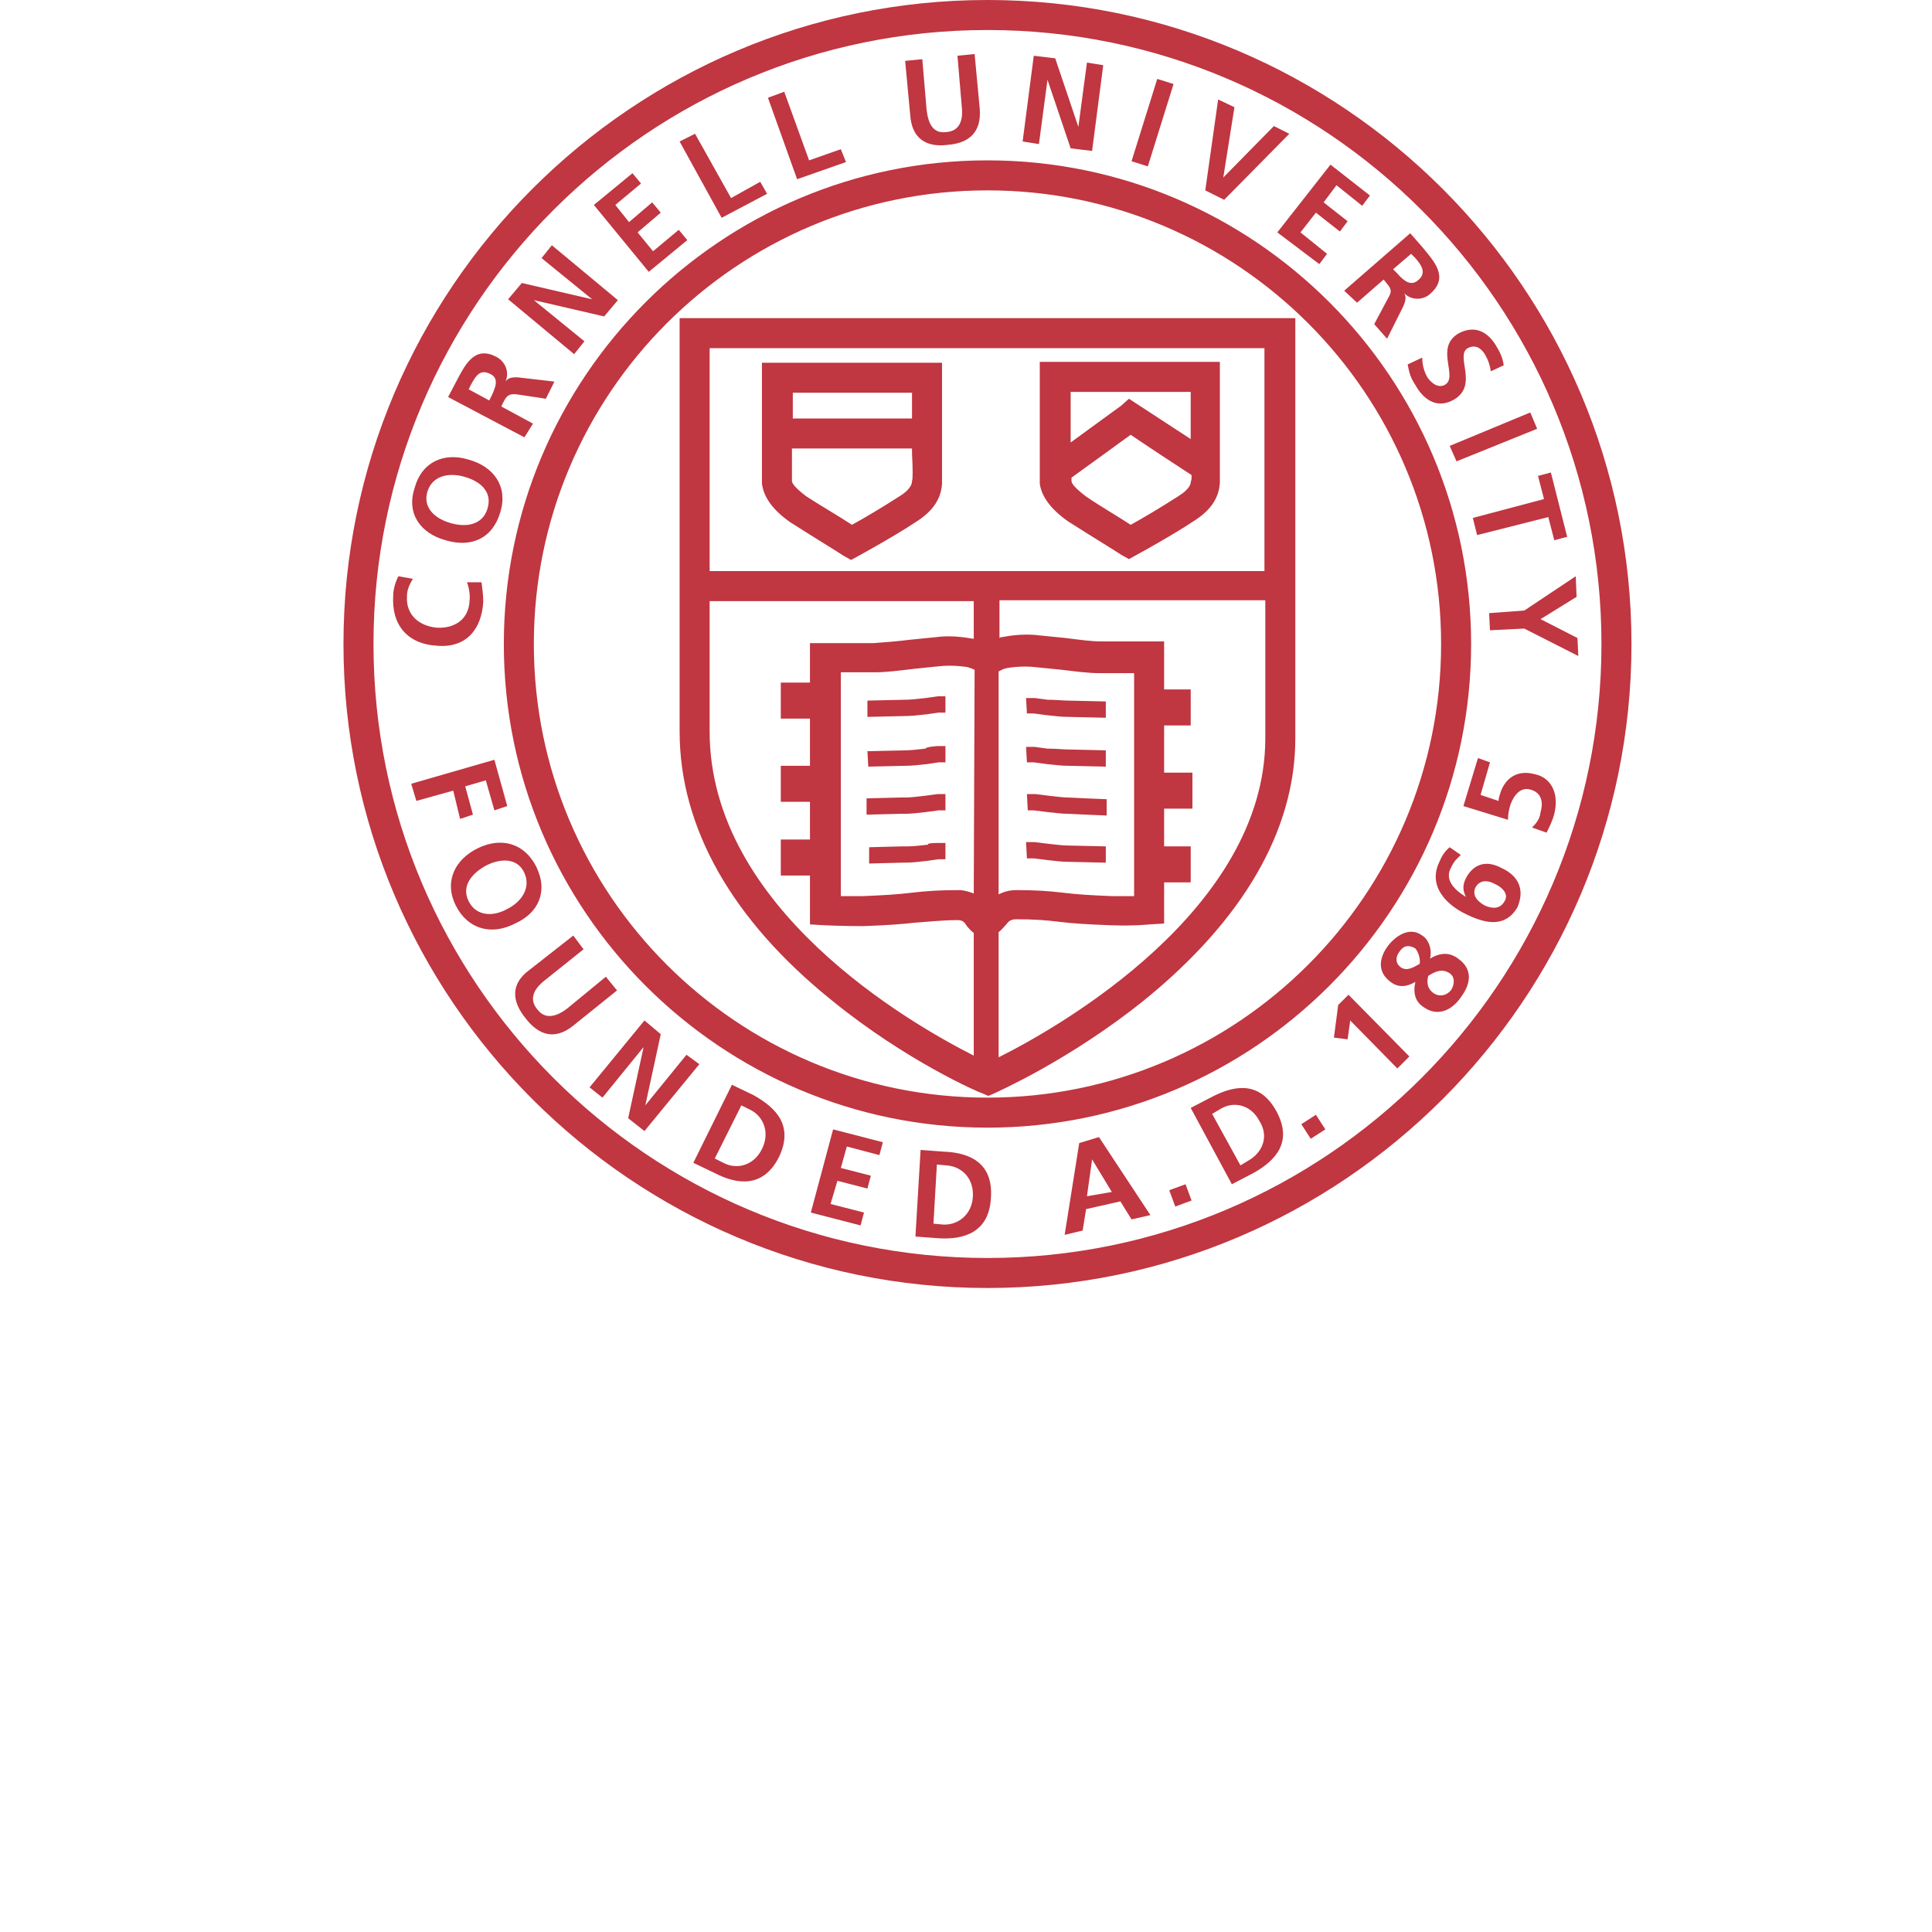
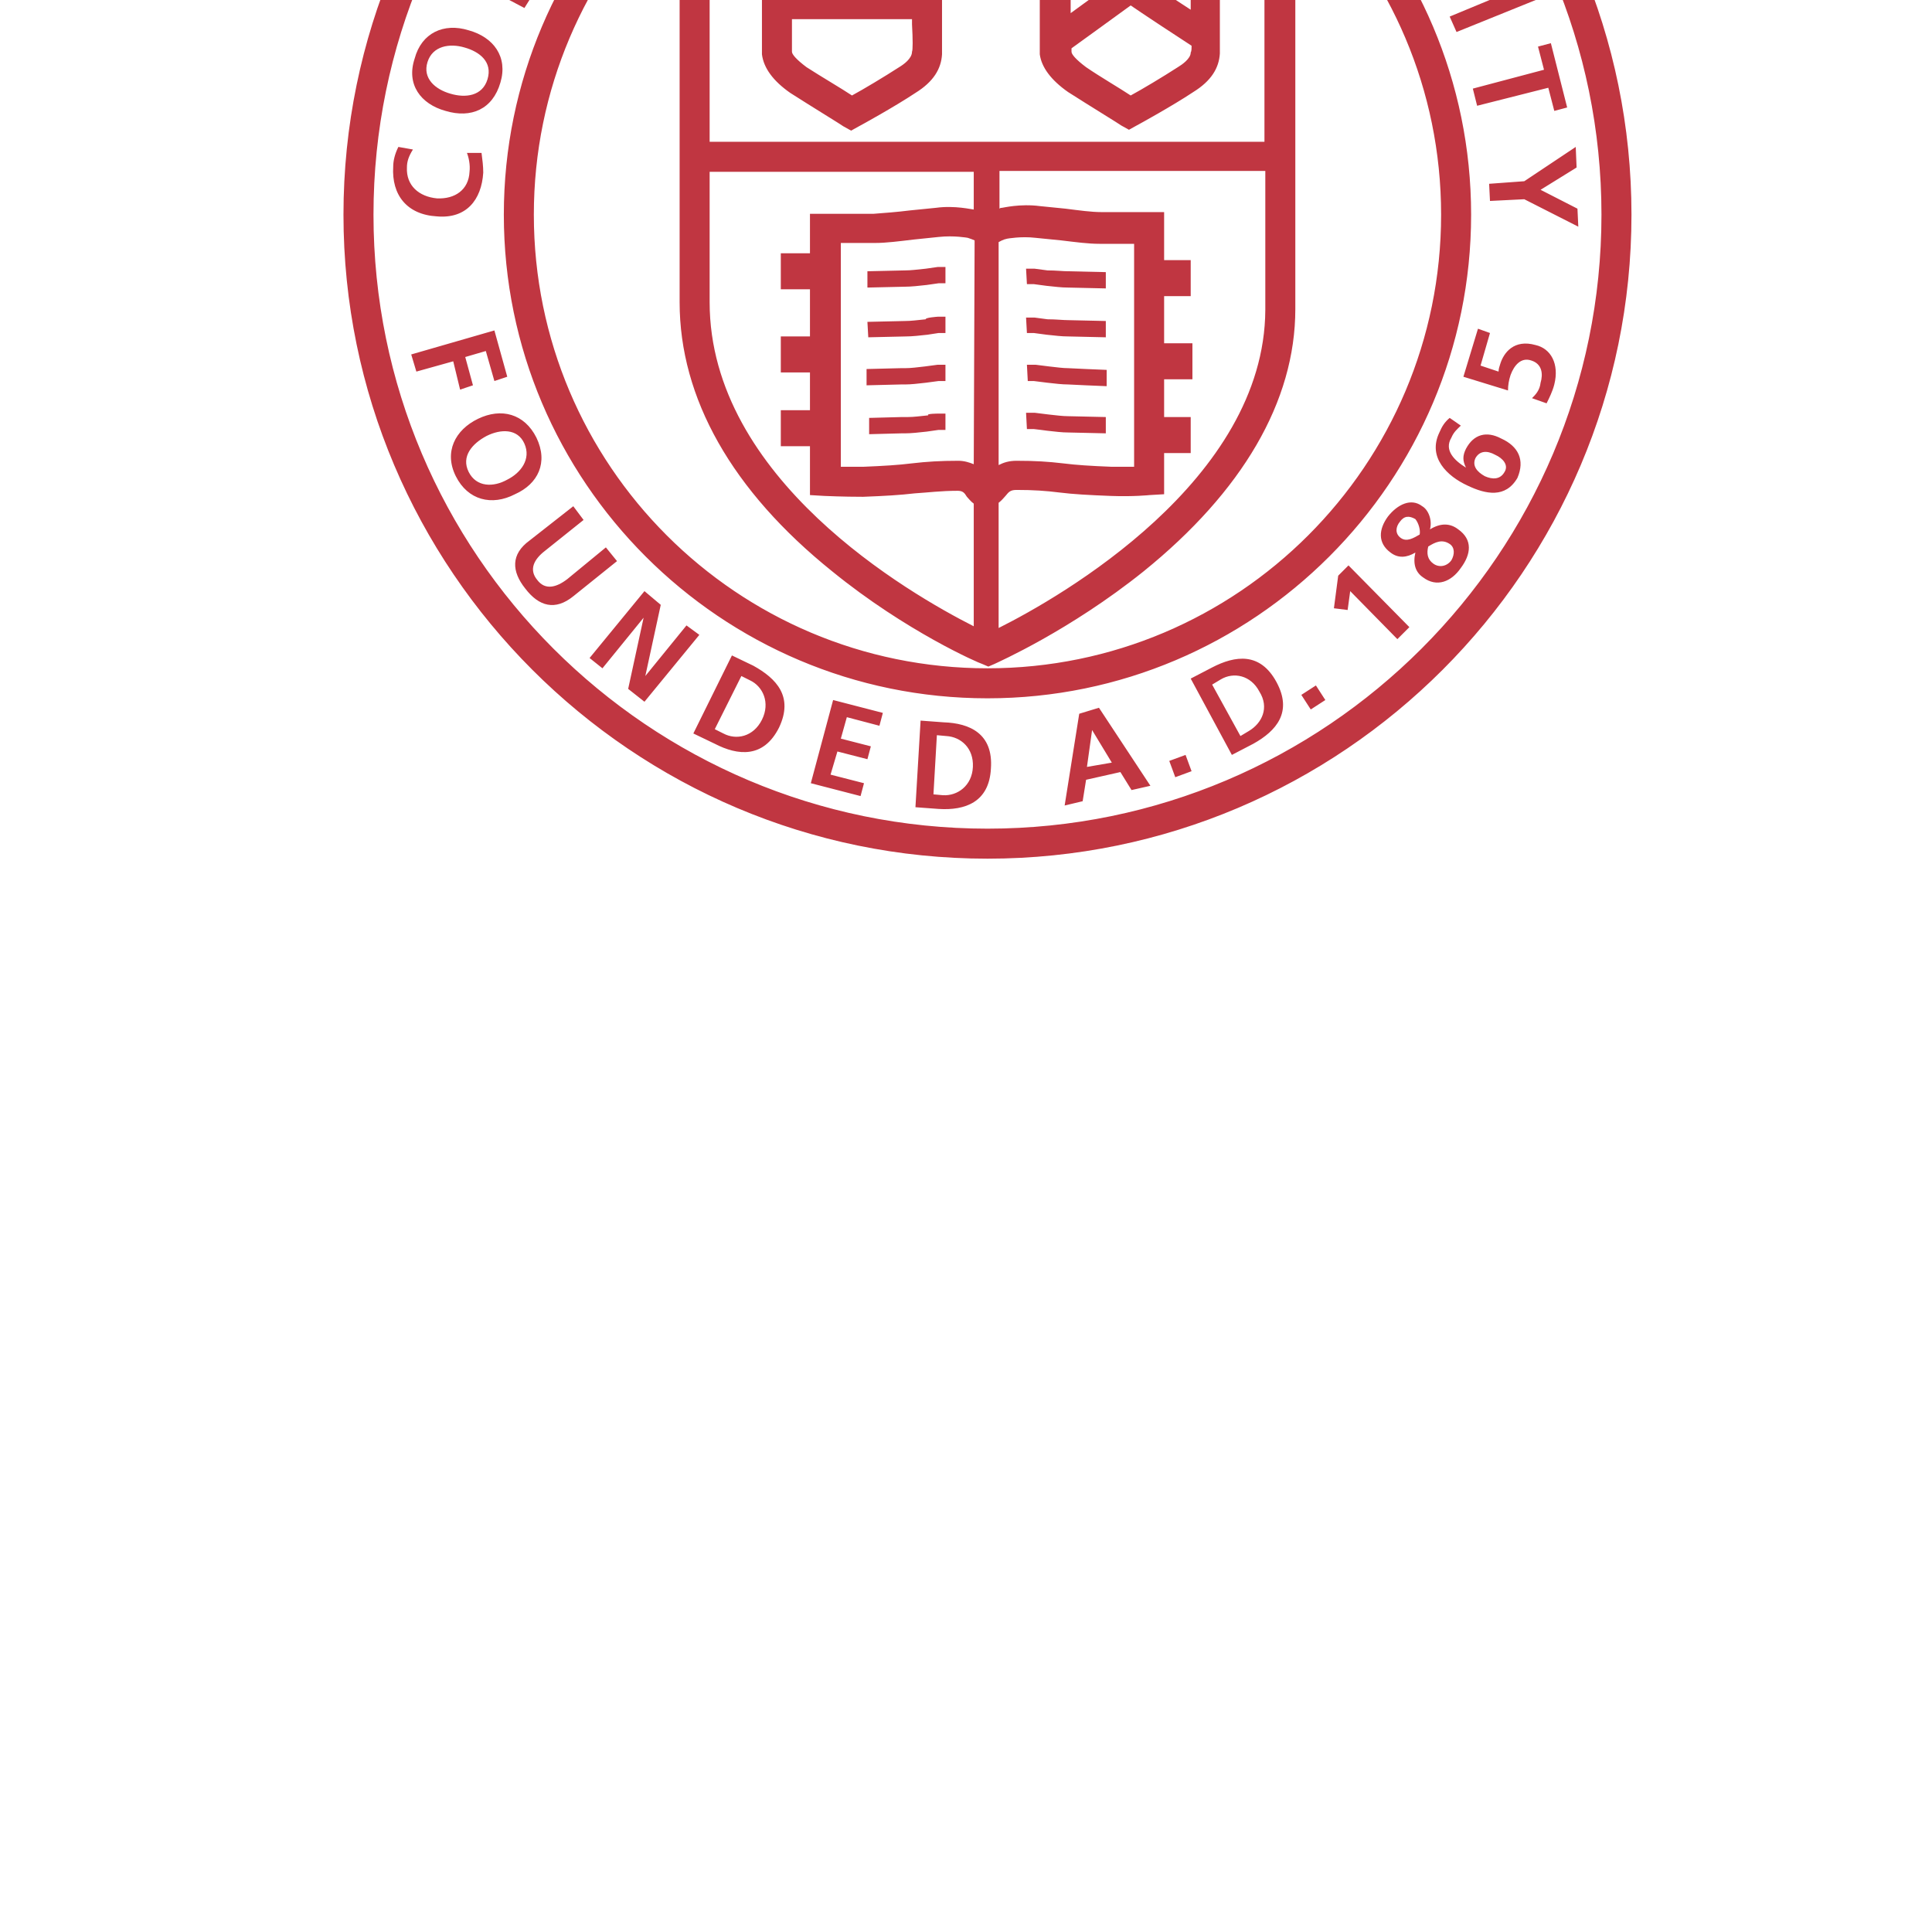
- <svg xmlns="http://www.w3.org/2000/svg" clip-rule="evenodd" fill-rule="evenodd" stroke-linejoin="round" stroke-miterlimit="1.414" viewBox="50 50 450 450">
+ <svg xmlns="http://www.w3.org/2000/svg" clip-rule="evenodd" fill-rule="evenodd" stroke-linejoin="round" stroke-miterlimit="1.414" viewBox="50 150 450 450">
  <path d="m224 89.145c-43.47 0-78.855 35.385-78.855 78.855s35.385 78.855 78.855 78.855 78.855-35.385 78.855-78.855-35.385-78.855-78.855-78.855zm0 154.035c-41.475 0-75.18-33.705-75.18-75.18s33.705-75.18 75.18-75.18 75.18 33.705 75.18 75.18-33.705 75.18-75.18 75.18zm0-134.4c-32.655 0-59.22 26.565-59.22 59.22s26.565 59.22 59.22 59.22 59.22-26.565 59.22-59.22-26.565-59.22-59.22-59.22zm0 114.765c-30.66 0-55.545-24.885-55.545-55.545s24.885-55.545 55.545-55.545 55.545 24.885 55.545 55.545-24.885 55.545-55.545 55.545zm-37.695-95.445v50.61c0 11.76 6.405 23.1 18.69 32.97 9.03 7.35 17.955 11.235 18.375 11.34l.735.315.735-.315c.42-.21 9.24-4.095 18.27-11.34 12.075-9.765 18.585-20.79 18.585-32.13v-51.45zm71.61 3.675v27.3h-67.935v-27.3zm-15.96 67.095h-2.73c-2.625-.105-4.305-.21-5.985-.42-1.785-.21-3.36-.315-5.67-.315-.945 0-1.575.21-2.205.525v-27.3c.21-.105.525-.315 1.05-.42 0 0 1.68-.315 3.465-.105l3.15.315c1.785.21 3.255.42 4.725.42h4.2zm-19.635-.315c-.525-.21-1.155-.42-1.89-.42-2.205 0-3.885.105-5.67.315-1.68.21-3.465.315-5.985.42h-2.73v-27.405h4.2c1.365 0 2.94-.21 4.725-.42l3.045-.315c1.89-.21 3.57.105 3.57.105.315.105.63.21.84.315zm-32.34-19.845v-15.96h32.34v4.62c-.21 0-2.31-.525-4.62-.21l-3.15.315c-1.68.21-3.15.315-4.515.42h-3.99-3.78v4.83h-3.57v4.41h3.57v5.775h-3.57v4.41h3.57v4.62h-3.57v4.41h3.57v5.985l1.785.105c.105 0 2.205.105 4.725.105 2.73-.105 4.515-.21 6.3-.42 1.68-.105 3.255-.315 5.25-.315.63 0 .84.21 1.155.735.21.21.42.525.84.84v15.015c-7.875-3.99-32.34-18.06-32.34-39.69zm35.385 39.9v-15.33c.42-.315.63-.63.84-.84.42-.525.63-.735 1.365-.735 2.1 0 3.57.105 5.25.315s3.57.315 6.3.42 4.725-.105 4.725-.105l1.785-.105v-5.04h3.255v-4.41h-3.255v-4.62h3.465v-4.41h-3.465v-5.775h3.255v-4.41h-3.255v-5.88h-3.675-3.99c-1.26 0-2.73-.21-4.41-.42l-3.15-.315c-2.415-.315-4.515.21-4.62.21s-.21 0-.315.105v-4.62h32.55v17.01c-.105 20.895-25.095 35.175-32.655 38.955zm-25.515-65.52c2.625 1.68 6.405 3.99 6.51 4.095l.945.525.945-.525c.21-.105 4.41-2.415 6.93-4.095 2.205-1.365 3.15-2.94 3.255-4.725v-12.915-1.89h-22.05v14.805c.21 1.68 1.365 3.255 3.465 4.725zm14.91-5.04c0 .84-1.05 1.575-1.575 1.89-1.785 1.155-4.41 2.73-5.775 3.465-1.26-.84-3.78-2.31-5.565-3.465-1.26-.945-1.785-1.575-1.785-1.89v-3.99h14.7v.63c.105 1.89.105 3.15 0 3.36zm0-10.815v3.15h-14.595v-3.15zm19.11 15.75c2.625 1.68 6.405 3.99 6.51 4.095l.945.525.945-.525c.21-.105 4.41-2.415 6.93-4.095 2.205-1.365 3.15-2.94 3.255-4.725v-12.915-1.89h-22.05v14.91c.21 1.575 1.365 3.15 3.465 4.62zm15.015-4.83c0 .735-1.05 1.47-1.575 1.785-1.785 1.155-4.41 2.73-5.775 3.465-1.26-.84-3.78-2.31-5.46-3.465-1.26-.945-1.785-1.575-1.785-1.89v-.42s5.67-4.095 7.245-5.25c1.365.945 5.985 3.99 7.455 4.935 0 .42 0 .63-.105.84 0-.105 0 0 0 0zm-14.7-11.025h14.7v5.775l-7.56-4.935-.945.84-6.195 4.515v-1.68c0-1.575 0-3.15 0-4.515zm-.315 37.8 4.62.105v1.995l-4.62-.105c-.84 0-1.575-.105-2.625-.21l-1.575-.21h-.84l-.105-1.89h1.05l1.575.21c1.05 0 1.89.105 2.52.105zm0 5.985 4.62.105v1.995l-4.62-.105c-.84 0-1.575-.105-2.625-.21l-1.575-.21h-.84l-.105-1.89h1.05l1.575.21c1.05 0 1.89.105 2.52.105zm-4.935 7.455-.105-1.995h1.05l1.68.21c.945.105 1.68.21 2.31.21l2.205.105 2.52.105v1.995l-2.52-.105-2.205-.105c-.735 0-1.575-.105-2.52-.21l-1.68-.21zm4.935 4.305 4.62.105v1.995l-4.62-.105c-.735 0-1.575-.105-2.52-.21 0 0-1.575-.21-1.68-.21h-.84l-.105-1.995h1.05l1.68.21c.945.105 1.785.21 2.415.21zm-24.57-15.75v-1.995l4.62-.105c.735 0 1.47-.105 2.52-.21l1.47-.21h.945v1.995h-.84l-1.47.21c-.945.105-1.89.21-2.625.21zm8.61 3.57h.945v1.995h-.84l-1.365.21c-.945.105-1.89.21-2.625.21l-4.62.105-.105-1.89 4.62-.105c.735 0 1.47-.105 2.52-.21-.105-.21 1.47-.315 1.47-.315zm0 5.88h.945v1.995h-.84l-1.575.21c-.945.105-1.785.21-2.52.21h-.525l-4.2.105v-1.995l4.2-.105h.525c.735 0 1.47-.105 2.415-.21zm0 5.985h.945v1.995h-.84l-1.47.21c-.945.105-1.89.21-2.625.21h-.42l-3.99.105v-1.995l3.99-.105h.735c.735 0 1.47-.105 2.52-.21-.315-.21 1.155-.21 1.155-.21zm-3.36-89.04-.63-6.72 2.1-.21.525 6.195c.21 1.785.84 2.94 2.415 2.73 1.575-.105 2.1-1.365 1.89-3.15l-.525-6.195 2.1-.21.63 6.72c.21 2.835-1.26 4.2-3.99 4.41-2.625.315-4.305-.84-4.515-3.57zm-32.025 19.11-6.72-8.19 4.725-3.885 1.05 1.26-3.15 2.625 1.68 2.1 2.835-2.415 1.05 1.26-2.835 2.415 1.89 2.31 3.15-2.625 1.05 1.26zm18.165-11.34-3.57-9.975 1.995-.735 3.045 8.4 3.885-1.365.63 1.575zm29.61-4.305-1.995-.315 1.365-10.5 2.625.315 2.835 8.4 1.05-7.875 1.995.315-1.365 10.5-2.625-.315-2.835-8.4zm-56.91 25.725-8.085-6.72 1.68-1.995 8.61 1.995-6.195-5.04 1.26-1.575 8.085 6.72-1.68 1.995-8.61-1.995 6.195 5.04zm-5.04 8.505-3.885-2.1.315-.63c.42-.84.84-.945 1.68-.84l3.465.525 1.05-2.1-4.515-.525c-.525 0-1.155 0-1.47.525.525-1.26-.105-2.52-1.155-3.045-2.625-1.365-3.78.945-4.83 2.94l-1.05 1.995 9.345 4.935zm-5.04-3.465-.315.63-2.52-1.365.315-.63c.525-.945 1.05-1.89 2.31-1.26 1.155.525.63 1.68.21 2.625zm117.285 6.195 9.87-4.095.84 1.995-9.87 3.99zm-36.96-34.23-1.995-.63 3.15-10.08 1.995.63zm48.51 40.74-.735-2.835 1.575-.42 1.995 7.875-1.575.42-.735-2.835-8.715 2.205-.525-2.1zm-2.415 13.65 6.3-4.2.105 2.52-4.41 2.73 4.515 2.31.105 2.205-6.615-3.36-4.2.21-.105-2.1zm-9.765-27.615c1.785-.945-1.26-4.515 1.68-6.3 2.1-1.155 3.675-.105 4.62 1.47.525.84.84 1.575.945 2.415l-1.575.735c-.105-.735-.315-1.365-.735-2.1-.42-.63-1.05-1.26-2.1-.735-1.575.945 1.365 4.515-1.68 6.3-1.995 1.155-3.675.105-4.725-1.785-.63-.945-.735-1.47-.945-2.52l1.785-.84c0 .84.21 1.68.63 2.415.42.63 1.26 1.365 2.1.945zm-10.71-10.08 3.255-2.835.42.525c.63.735.525 1.05.105 1.785l-1.68 3.15 1.575 1.785 1.995-3.99c.21-.525.42-1.05.105-1.575.945.945 2.415.84 3.255 0 2.205-1.995.42-3.885-1.05-5.67l-1.47-1.68-8.085 7.035zm6.615-5.985.525.525c.735.84 1.365 1.785.42 2.625-.945.945-1.89.105-2.625-.735l-.525-.525zm-22.89-6.615-2.31-1.155 1.575-11.13 1.995.945-1.365 8.61 6.195-6.3 1.89.945zm6.51 3.99 6.51-8.295 4.83 3.78-.945 1.26-3.15-2.52-1.575 2.1 2.94 2.31-.945 1.26-2.94-2.31-1.89 2.415 3.255 2.625-.945 1.26zm-68.04-1.785-5.145-9.345 1.89-.945 4.41 7.875 3.57-1.995.84 1.47zm56.805 118.335.735 1.995-1.995.735-.735-1.995zm-13.02-5.04-1.785 11.235 2.205-.525.42-2.625 4.2-.945 1.365 2.205 2.31-.525-6.3-9.555zm.945 6.51.63-4.515 2.415 3.99zm45.465-29.085c-.945-.735-2.1-.84-3.465 0 .315-1.155-.21-2.415-.945-2.835-1.365-1.05-3.045-.21-4.2 1.26-1.155 1.575-1.26 3.255.315 4.41.945.735 1.995.63 3.045 0-.315 1.365 0 2.415.945 3.045 1.68 1.26 3.465.525 4.62-1.155 1.26-1.68 1.47-3.465-.315-4.725zm-4.725.63c-.735.42-1.575.945-2.31.42s-.63-1.365-.105-1.995c.525-.735 1.155-.735 1.89-.315.42.525.63 1.365.525 1.89zm3.885 3.15c-.525.735-1.47.945-2.205.42s-.84-1.26-.63-2.1c.84-.525 1.68-.945 2.625-.315.63.42.63 1.26.21 1.995zm-62.16 19.845-2.835-.21-.63 10.605 2.835.21c3.255.21 6.195-.84 6.405-4.935.315-4.305-2.625-5.565-5.775-5.67zm3.57 5.46c-.105 2.31-1.89 3.57-3.675 3.465l-1.155-.105.42-7.245 1.155.105c1.785.105 3.36 1.47 3.255 3.78zm-64.575-80.325c3.15.945 5.775-.21 6.72-3.465.945-3.15-.84-5.565-3.885-6.405-3.045-.945-5.775.315-6.615 3.465-1.05 3.15.735 5.565 3.78 6.405zm-2.205-5.985c.63-1.995 2.73-2.31 4.515-1.785 1.89.525 3.465 1.785 2.835 3.885s-2.73 2.31-4.515 1.785c-1.89-.525-3.465-1.89-2.835-3.885zm96.075 74.13-2.625 1.365 5.04 9.345 2.625-1.365c2.835-1.575 4.83-3.885 2.835-7.56s-5.04-3.255-7.875-1.785zm4.515 7.77-1.05.63-3.465-6.3 1.05-.63c1.575-.945 3.675-.525 4.725 1.47 1.26 1.995.315 3.885-1.26 4.83zm-50.925-3.78 6.09 1.575-.42 1.575-3.99-1.05-.735 2.625 3.675.945-.42 1.575-3.675-.945-.84 2.835 4.095 1.05-.42 1.575-6.09-1.575zm59.115-1.785 1.155 1.785-1.785 1.155-1.155-1.785zm3.99-14.7 7.455 7.56-1.47 1.47-5.775-5.88-.315 2.31-1.68-.21.525-3.99zm-109.62-24.99-4.515 1.26-.63-2.1 10.185-2.94 1.575 5.67-1.575.525-1.05-3.675-2.52.735.945 3.465-1.575.525zm134.82 2.835c-.21.84-.63 1.68-.945 2.31l-1.785-.63c.42-.42.945-.945 1.05-1.89.315-1.05.21-2.31-1.155-2.73-1.26-.42-2.1.63-2.52 1.785-.21.63-.315 1.26-.315 1.89l-5.46-1.68 1.785-5.88 1.47.525-1.155 3.99 2.205.735c0-.315.105-.63.21-.945.42-1.365 1.68-3.045 4.305-2.31 1.89.42 2.94 2.31 2.31 4.83zm-136.815-20.58c-3.675-.21-5.565-2.625-5.355-6.09 0-.735.21-1.575.63-2.415l1.785.315c-.525.84-.735 1.47-.735 2.205-.105 2.205 1.47 3.57 3.675 3.78 2.205.105 3.885-1.05 3.99-3.255.105-.84-.105-1.785-.315-2.31h1.785c.105.84.21 1.575.21 2.415-.21 3.36-2.1 5.67-5.67 5.355zm12.18 27.09c-1.47-2.94-4.305-3.675-7.14-2.31s-4.2 4.095-2.73 7.035 4.41 3.675 7.245 2.205c2.835-1.26 4.095-3.885 2.625-6.93zm-3.57 5.145c-1.68.945-3.78.945-4.725-.945s.42-3.465 2.205-4.41c1.68-.84 3.78-.945 4.62.945s-.42 3.57-2.1 4.41zm121.695-5.04c-1.785-.945-3.36-.525-4.305 1.26-.42.84-.42 1.47 0 2.31-1.365-.84-2.73-2.1-1.785-3.675.315-.735.735-1.05 1.155-1.47l-1.365-.945c-.63.525-.945 1.05-1.26 1.785-1.47 3.045.945 5.355 3.465 6.51 2.205 1.05 4.62 1.575 6.09-.945.945-2.205.105-3.885-1.995-4.83zm.42 4.095c-.525.945-1.47.945-2.415.525-.945-.525-1.575-1.26-1.155-2.205.525-.945 1.47-.945 2.415-.42.945.42 1.68 1.26 1.155 2.1zm-108.675 10.92-5.355 4.305c-2.205 1.785-4.2 1.26-5.88-.945-1.68-2.1-1.785-4.2.525-5.88l5.355-4.2 1.26 1.68-4.725 3.78c-1.365 1.05-1.995 2.31-.945 3.57.945 1.26 2.31.945 3.675-.105l4.725-3.885zm16.695 12.81-2.625-1.26-4.725 9.555 2.625 1.26c2.835 1.47 5.985 1.785 7.875-1.995 1.785-3.78-.315-5.985-3.15-7.56zm1.05 6.615c-1.05 2.1-3.15 2.52-4.725 1.68l-1.05-.525 3.255-6.51 1.05.525c1.575.735 2.52 2.73 1.47 4.83zm-7.665-10.395-6.72 8.19-1.995-1.575 1.89-8.715-5.04 6.195-1.575-1.26 6.72-8.19 1.995 1.68-1.89 8.715 5.04-6.195z" fill="#c03641" fill-rule="nonzero" transform="matrix(1.90223 0 0 1.90223 -146.098 -119.574)" />
</svg>
